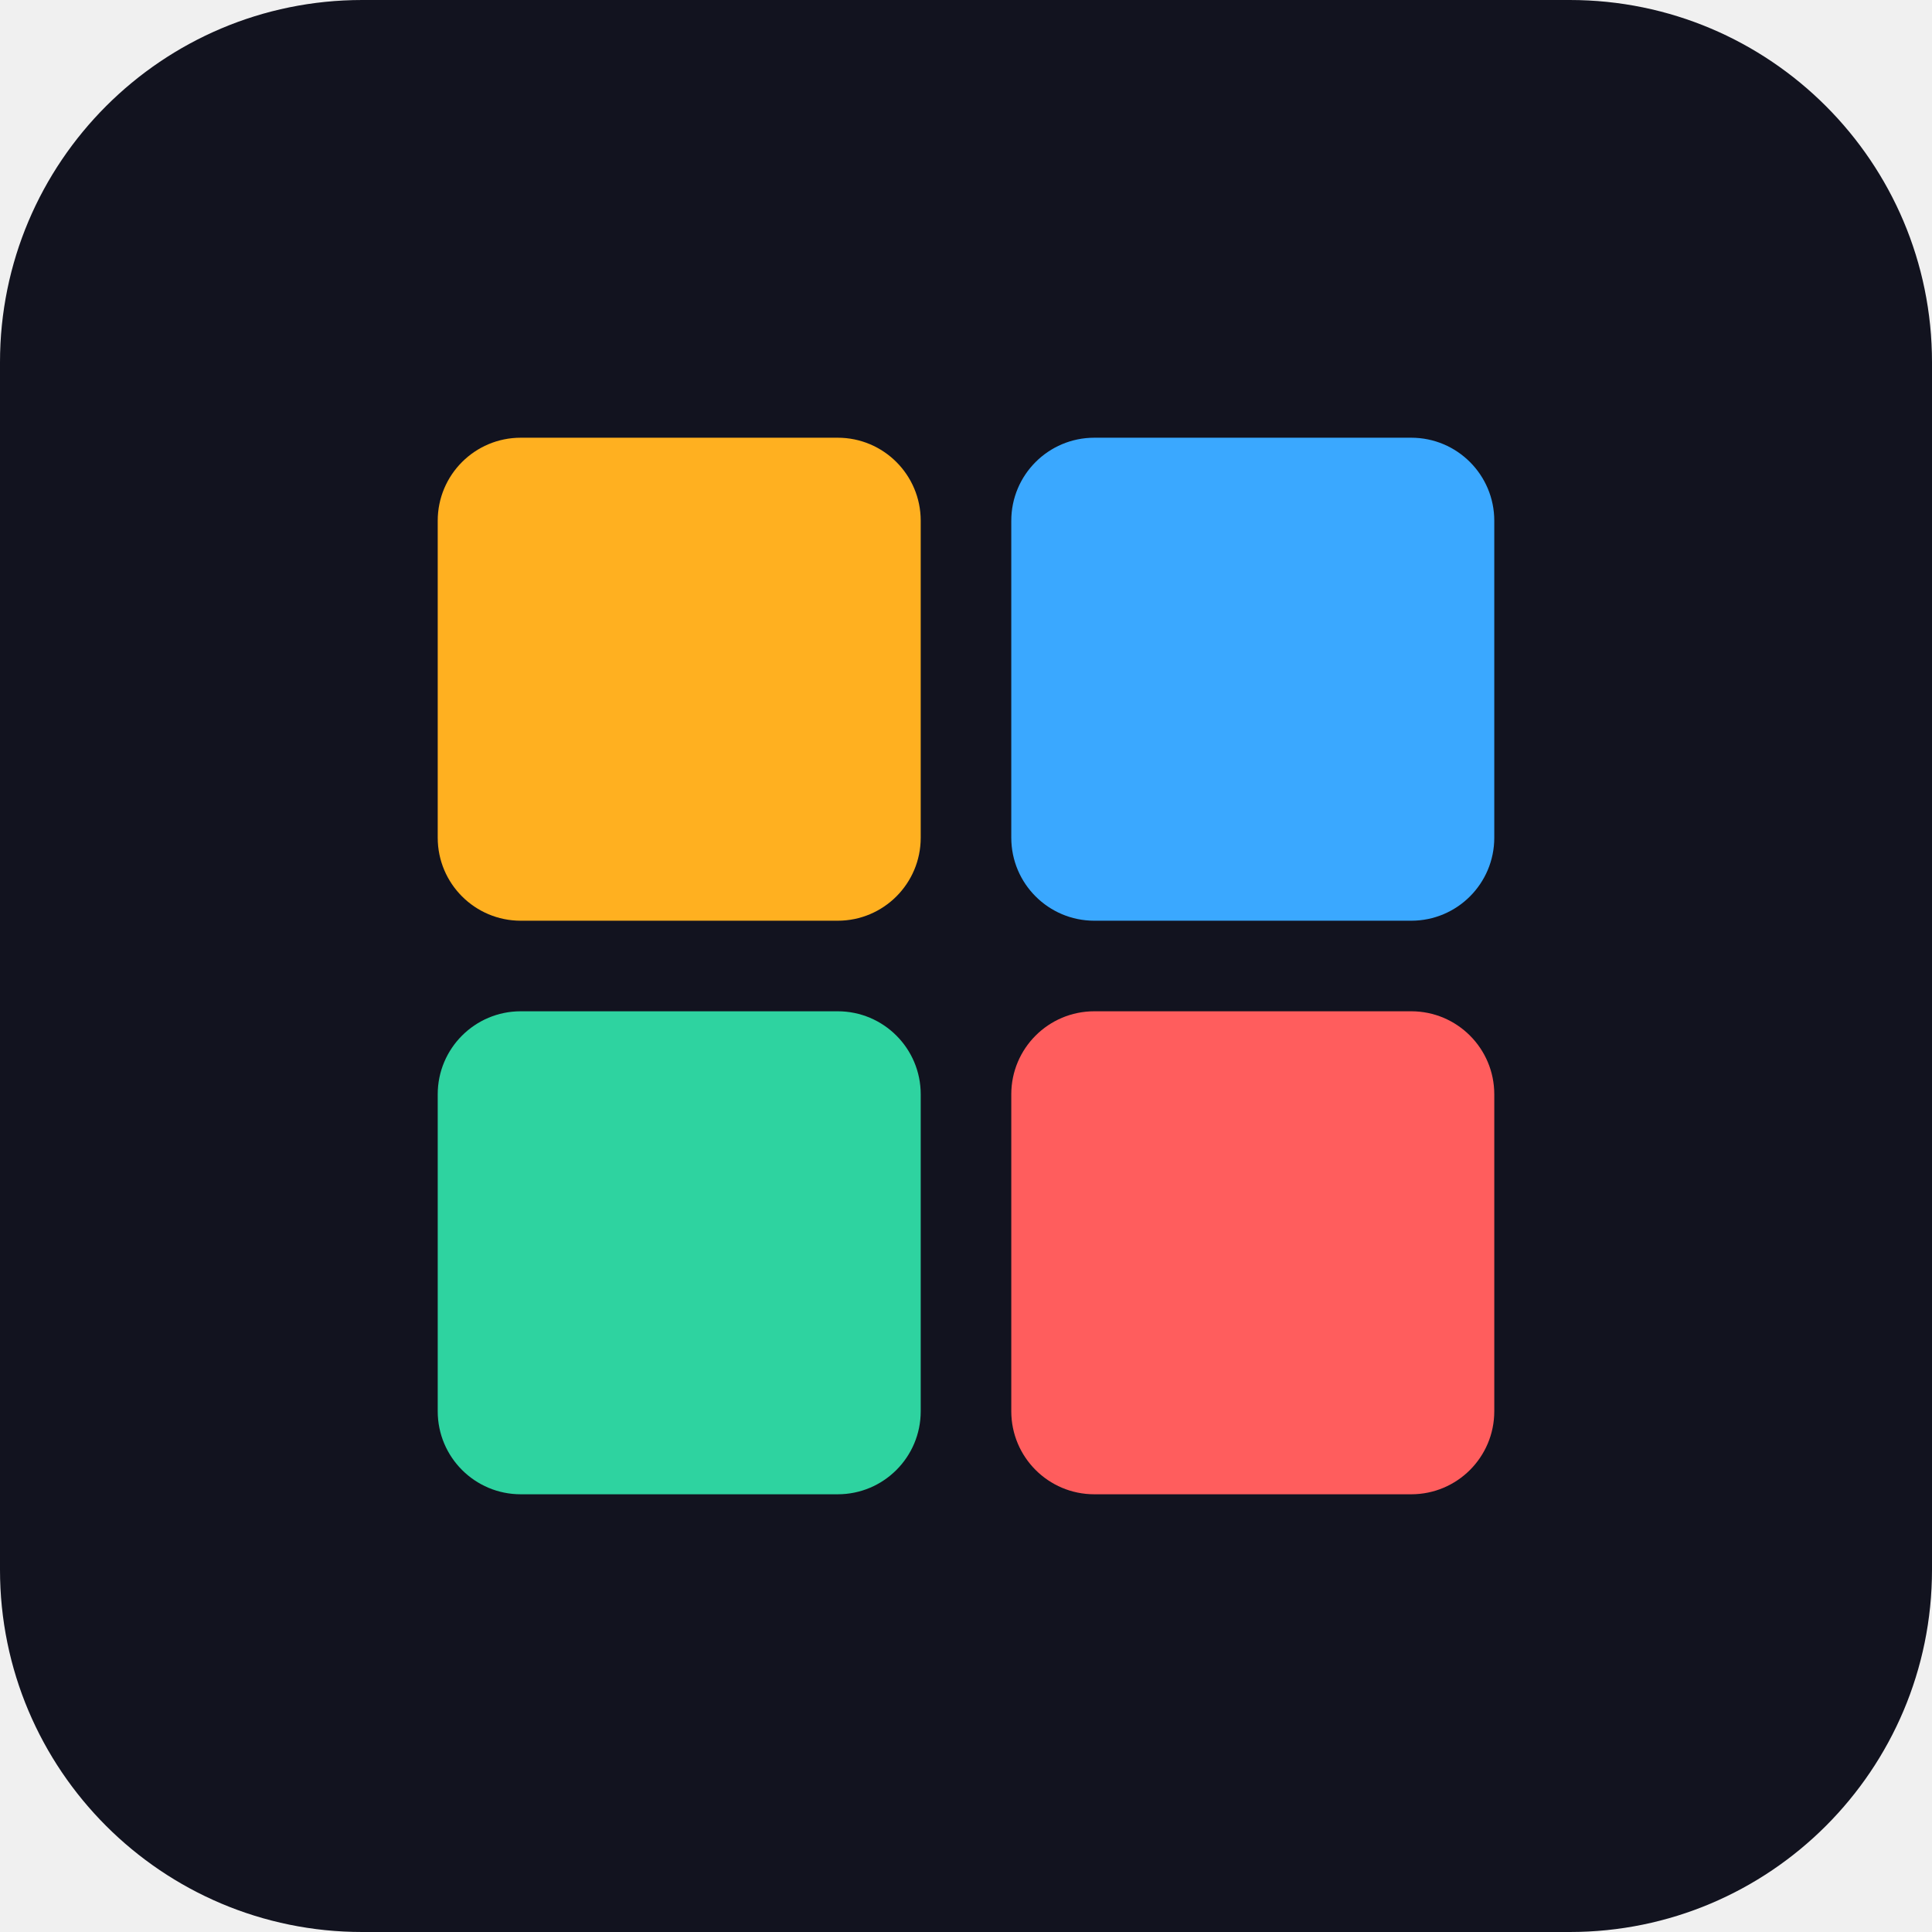
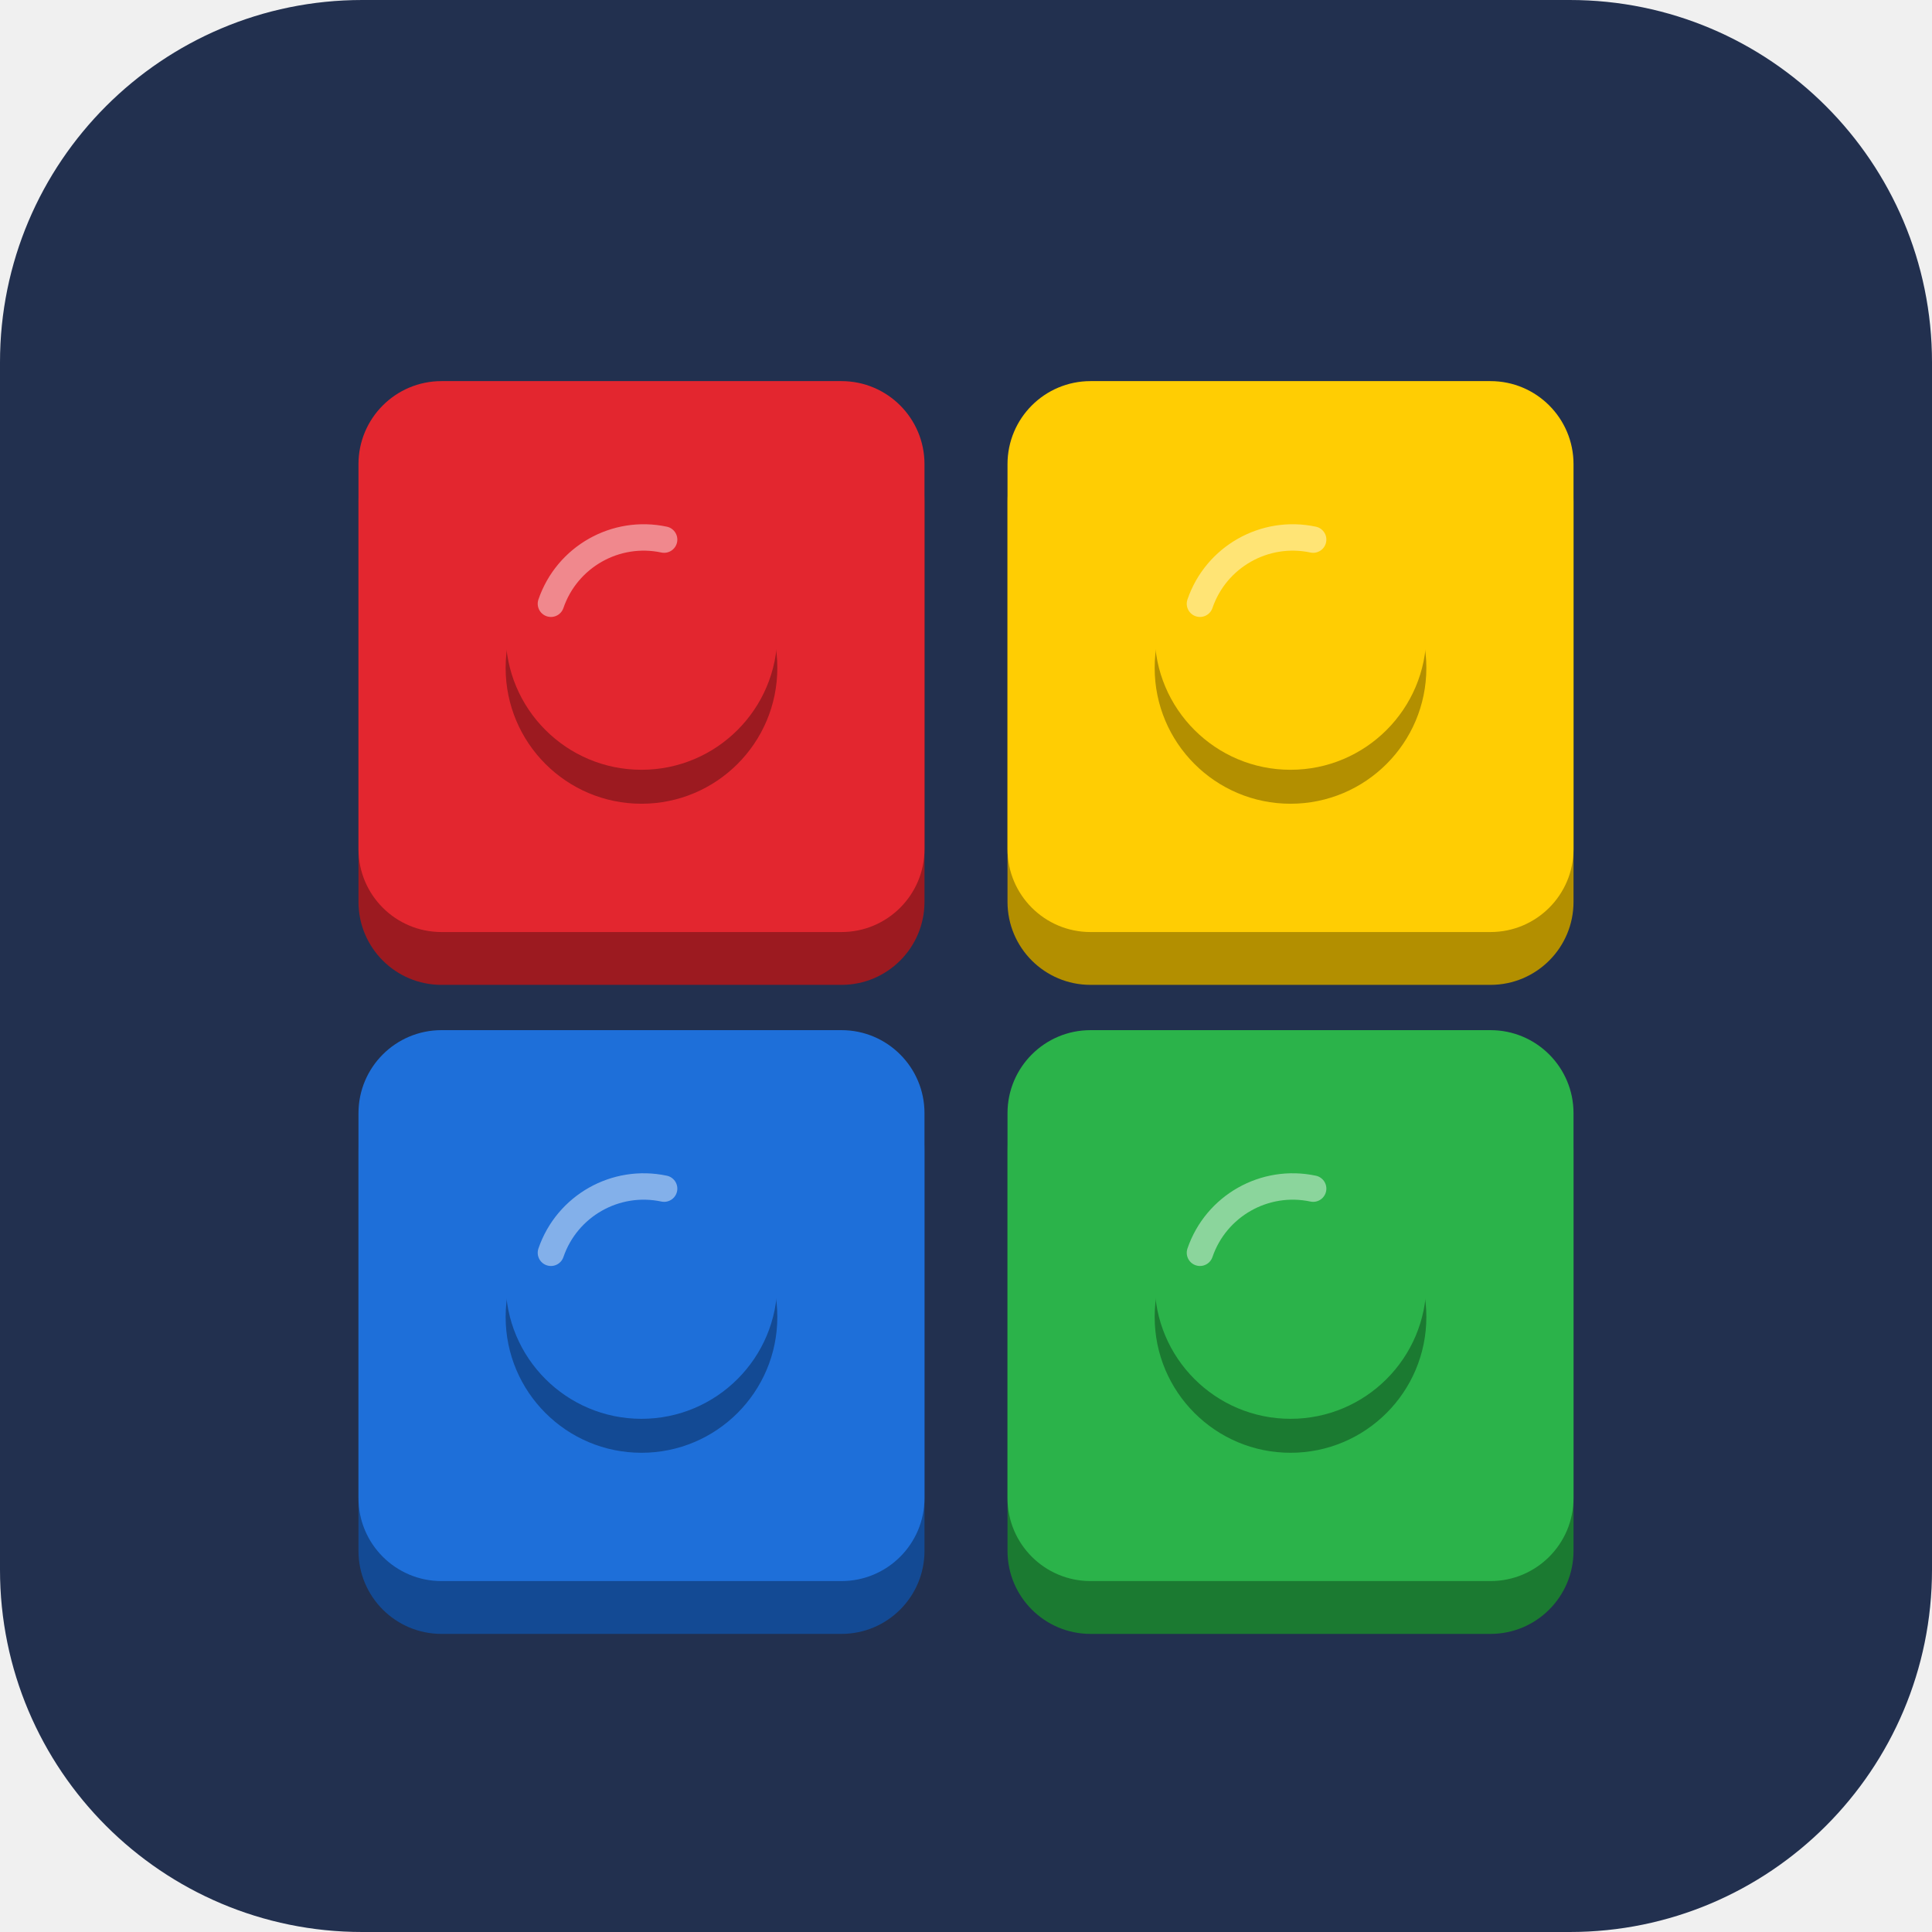
<svg xmlns="http://www.w3.org/2000/svg" viewBox="0 0 512 512">
-   <rect width="512" height="512" rx="96" fill="#12131f" />
-   <g transform="translate(116 116)">
-     <rect x="0" y="0" width="128" height="128" rx="22" fill="#ffb020" />
-     <rect x="152" y="0" width="128" height="128" rx="22" fill="#3aa8ff" />
-     <rect x="0" y="152" width="128" height="128" rx="22" fill="#2ed3a0" />
-     <rect x="152" y="152" width="128" height="128" rx="22" fill="#ff5d5d" />
+   <rect width="512" height="512" rx="96" fill="#22304f" />
+   <g id="b">
+     <rect x="95" y="111" width="150" height="150" rx="22" fill="#9c1a20" />
+     <rect x="95" y="101" width="150" height="146" rx="22" fill="#e3262f" />
+     <circle cx="170" cy="177" r="36" fill="#9c1a20" />
+     <circle cx="170" cy="168" r="36" fill="#e3262f" />
+     <path d="M146 160a26 26 0 0 1 30-17" stroke="#fff" stroke-opacity=".45" stroke-width="7" fill="none" stroke-linecap="round" />
+   </g>
+   <g transform="translate(172 0)">
+     <rect x="95" y="111" width="150" height="150" rx="22" fill="#b38f00" />
+     <rect x="95" y="101" width="150" height="146" rx="22" fill="#ffcd03" />
+     <circle cx="170" cy="177" r="36" fill="#b38f00" />
+     <circle cx="170" cy="168" r="36" fill="#ffcd03" />
+     <path d="M146 160a26 26 0 0 1 30-17" stroke="#fff" stroke-opacity=".45" stroke-width="7" fill="none" stroke-linecap="round" />
+   </g>
+   <g transform="translate(0 172)">
+     <rect x="95" y="111" width="150" height="150" rx="22" fill="#134a94" />
+     <rect x="95" y="101" width="150" height="146" rx="22" fill="#1e6fd9" />
+     <circle cx="170" cy="177" r="36" fill="#134a94" />
+     <circle cx="170" cy="168" r="36" fill="#1e6fd9" />
+     <path d="M146 160a26 26 0 0 1 30-17" stroke="#fff" stroke-opacity=".45" stroke-width="7" fill="none" stroke-linecap="round" />
+   </g>
+   <g transform="translate(172 172)">
+     <rect x="95" y="111" width="150" height="150" rx="22" fill="#1b7a31" />
+     <rect x="95" y="101" width="150" height="146" rx="22" fill="#2bb34a" />
+     <circle cx="170" cy="177" r="36" fill="#1b7a31" />
+     <circle cx="170" cy="168" r="36" fill="#2bb34a" />
+     <path d="M146 160a26 26 0 0 1 30-17" stroke="#fff" stroke-opacity=".45" stroke-width="7" fill="none" stroke-linecap="round" />
  </g>
</svg>
